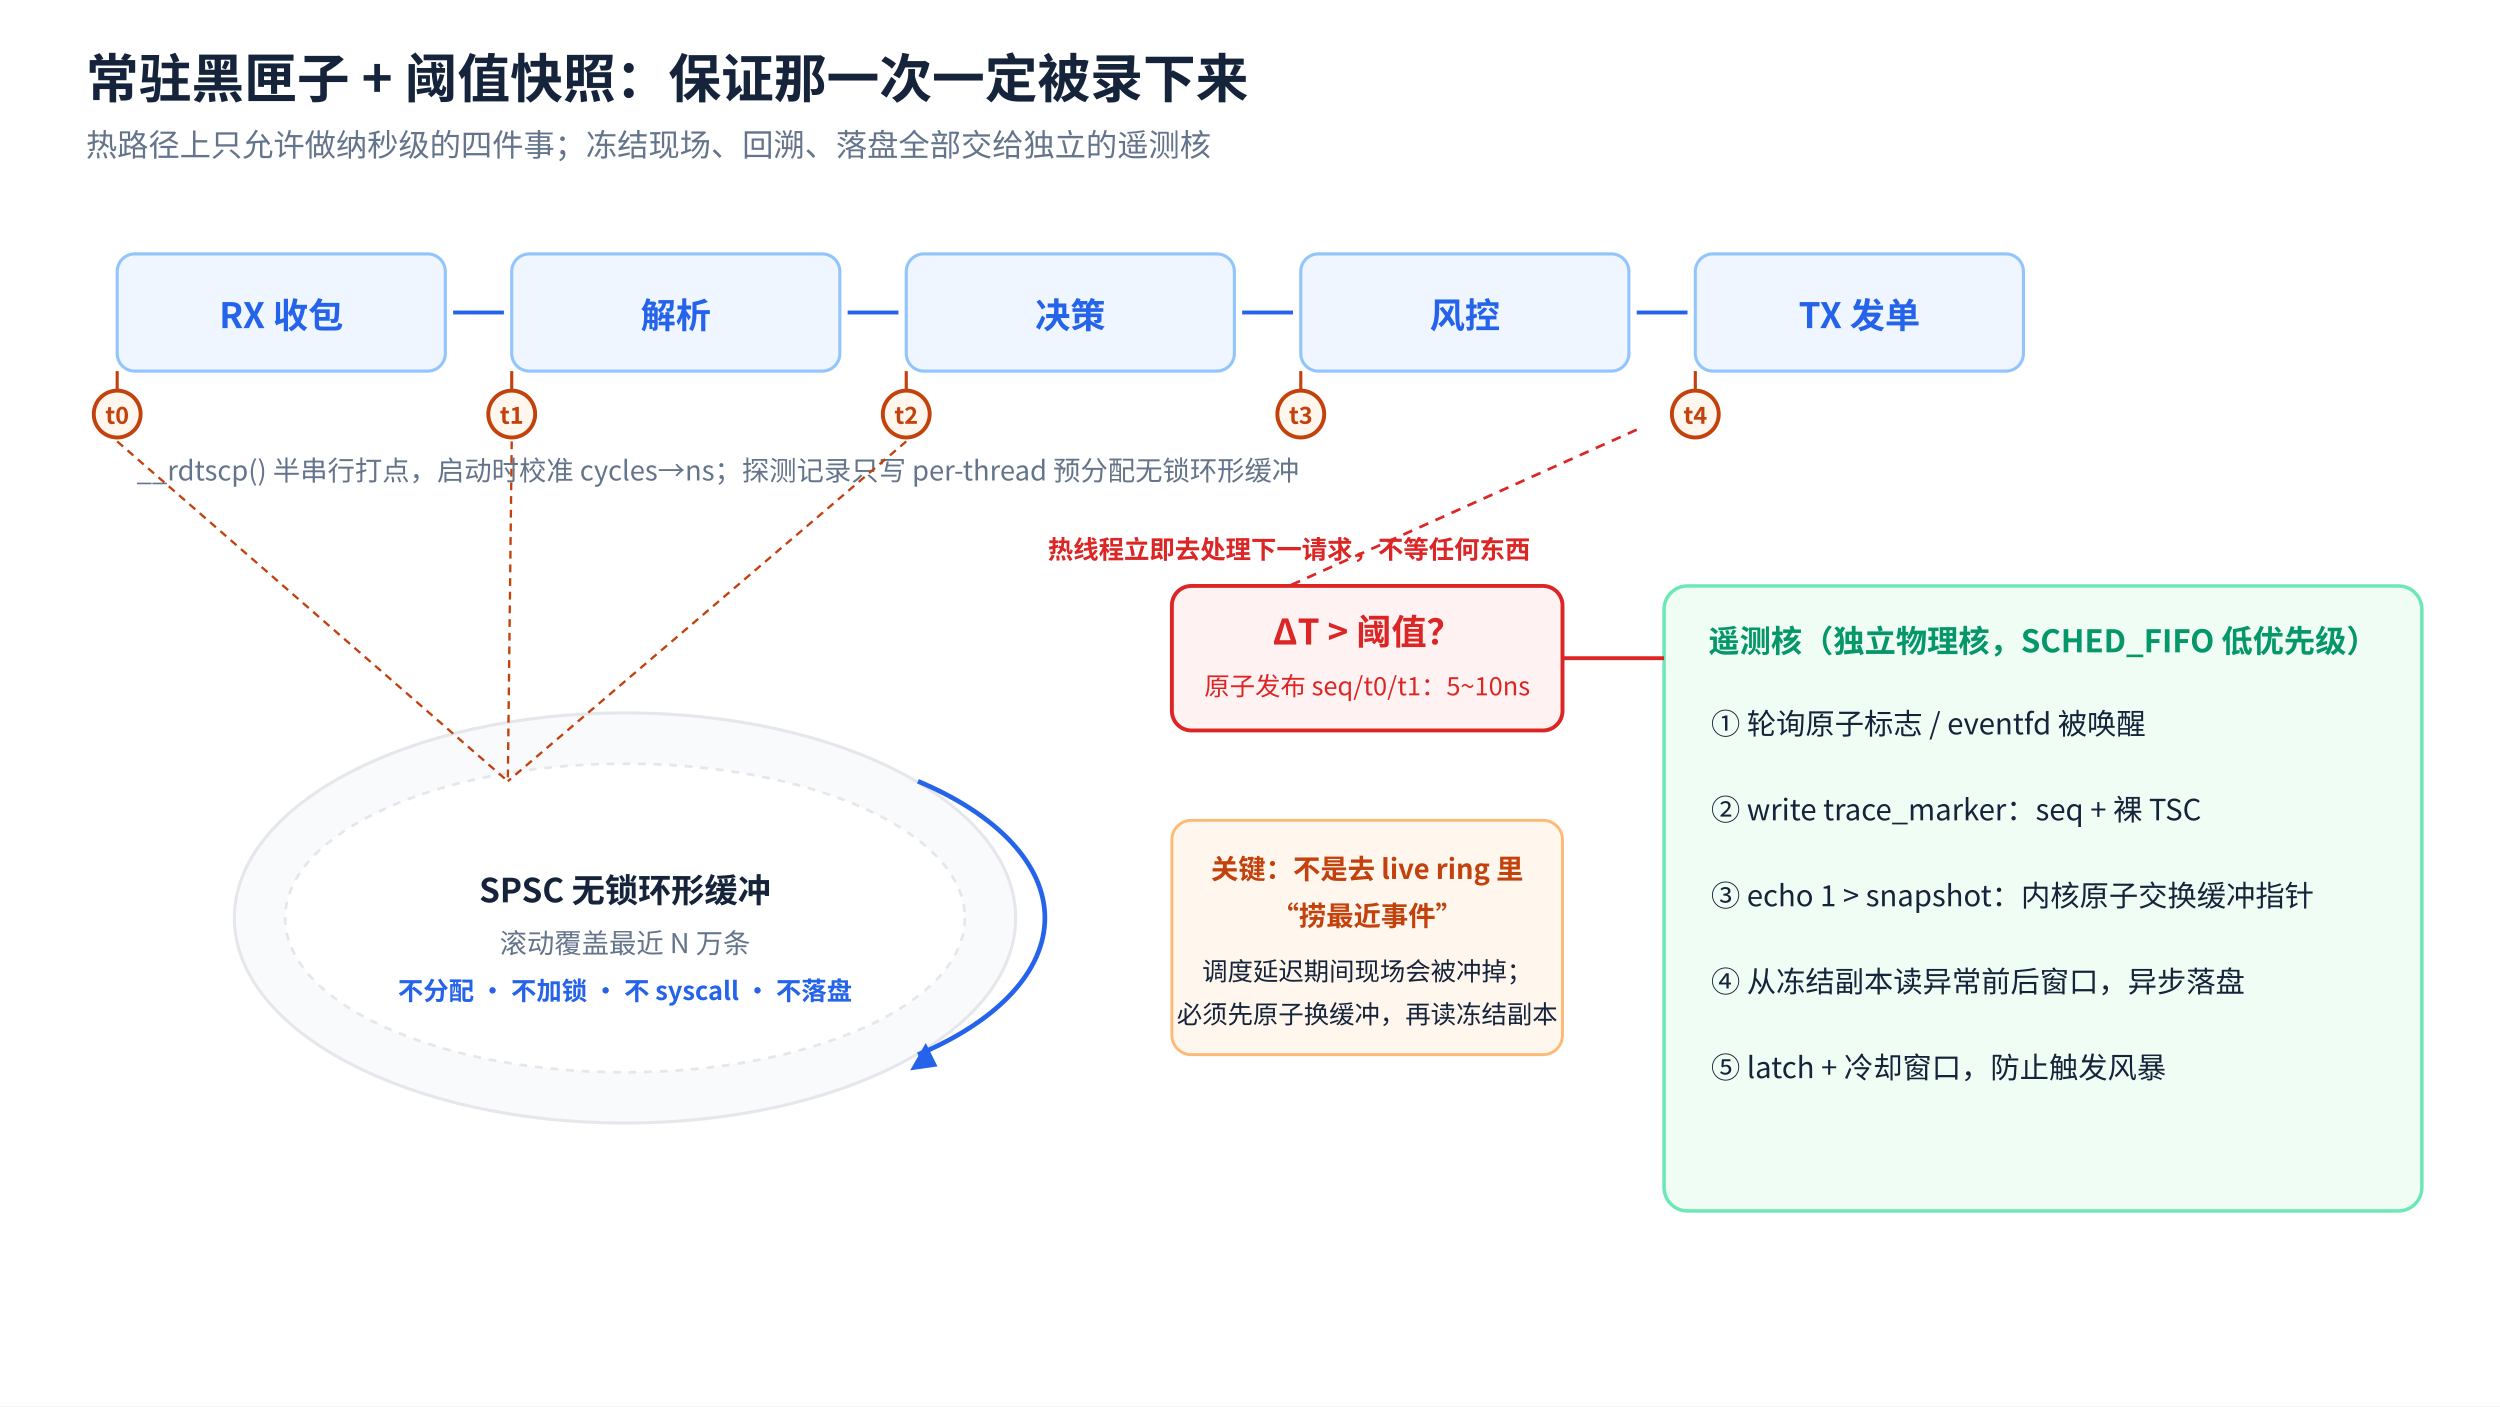
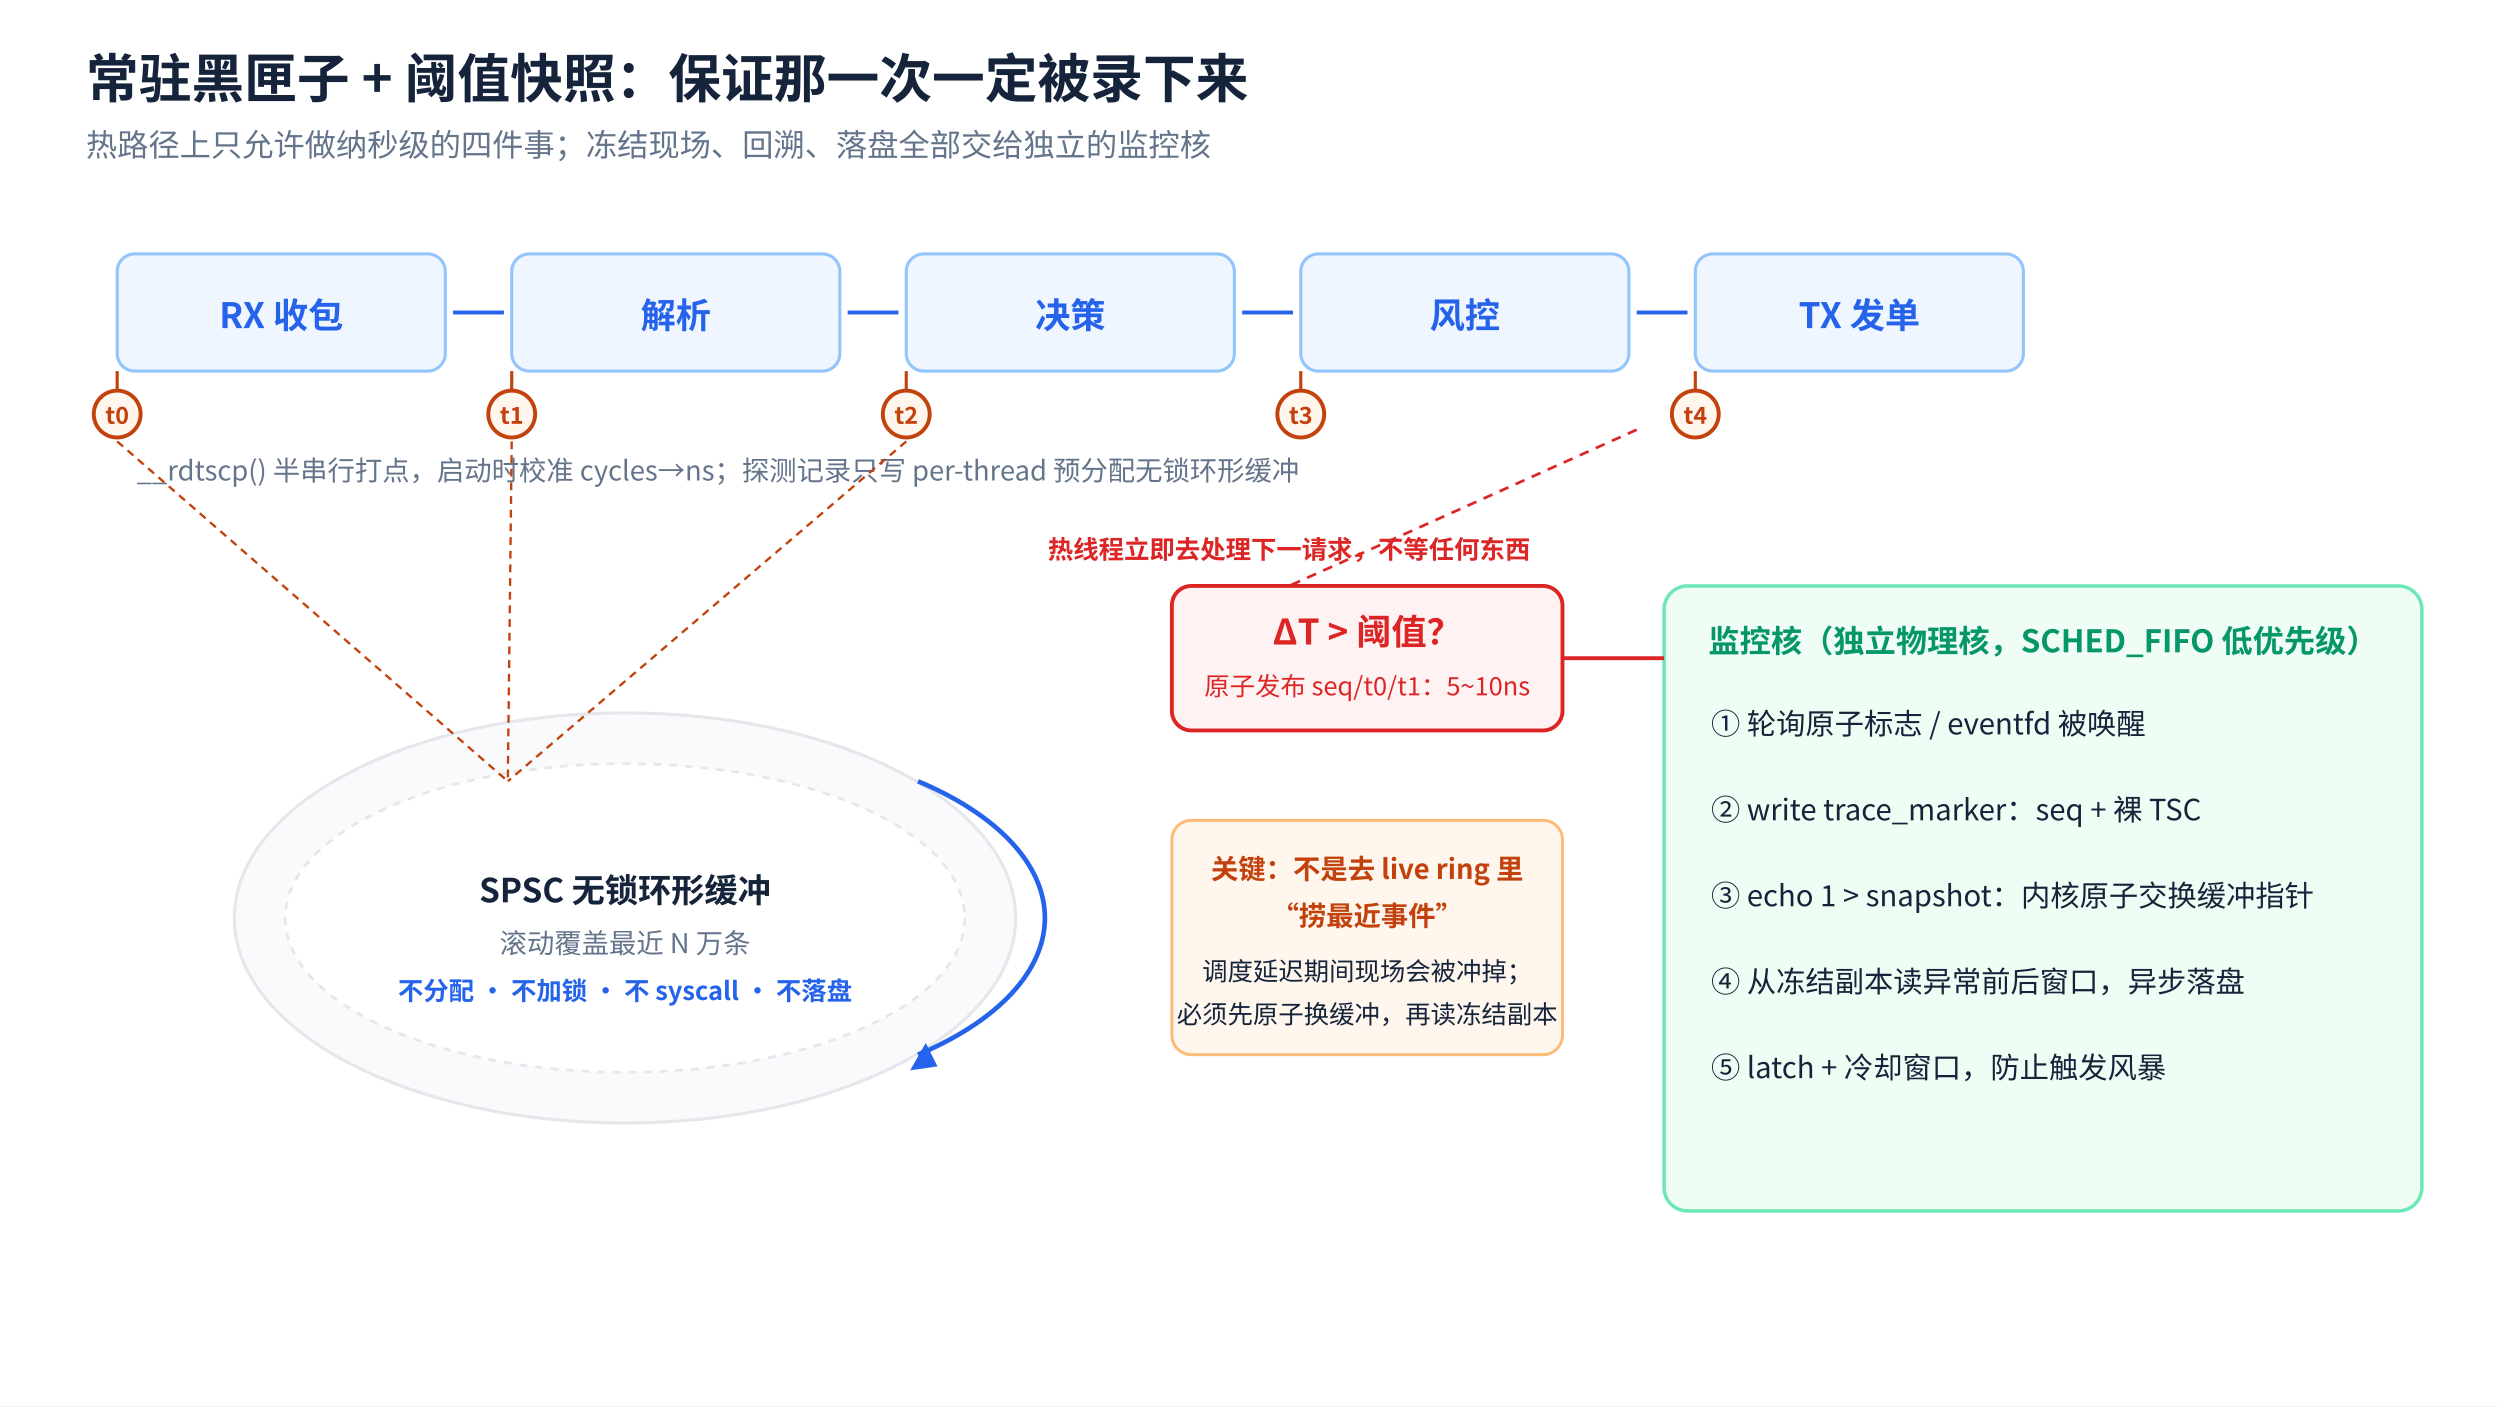
<svg xmlns="http://www.w3.org/2000/svg" width="1280" height="720" viewBox="0 0 1280 720">
  <rect x="0" y="0" width="1280" height="720" fill="#ffffff" />
  <text x="44" y="50" font-family="&quot;PingFang SC&quot;,&quot;Hiragino Sans GB&quot;,&quot;Microsoft YaHei&quot;,&quot;Noto Sans CJK SC&quot;,sans-serif" font-size="27" font-weight="600" fill="#15243b">常驻黑匣子 + 阈值快照：保证那一次一定被录下来</text>
-   <text x="44" y="80" font-family="&quot;PingFang SC&quot;,&quot;Hiragino Sans GB&quot;,&quot;Microsoft YaHei&quot;,&quot;Noto Sans CJK SC&quot;,sans-serif" font-size="16" fill="#64748b">热路径上只允许做纳秒级的四件事；冻结现场、回溯、落盘全部交给独立的遥测核</text>
+   <text x="44" y="80" font-family="&quot;PingFang SC&quot;,&quot;Hiragino Sans GB&quot;,&quot;Microsoft YaHei&quot;,&quot;Noto Sans CJK SC&quot;,sans-serif" font-size="16" fill="#64748b">热路径上只允许做纳秒级的四件事；冻结现场、回溯、落盘全部交给独立的监控核</text>
  <rect x="60" y="130" width="168" height="60" rx="9" fill="#eff6ff" stroke="#93c5fd" stroke-width="1.6" opacity="1.0" />
  <text x="144.0" y="168" font-family="&quot;PingFang SC&quot;,&quot;Hiragino Sans GB&quot;,&quot;Microsoft YaHei&quot;,&quot;Noto Sans CJK SC&quot;,sans-serif" font-size="18" font-weight="600" fill="#2563eb" text-anchor="middle">RX 收包</text>
  <line x1="232" y1="160.0" x2="258" y2="160.0" stroke="#2563eb" stroke-width="2" marker-end="url(#ah)" />
  <rect x="262" y="130" width="168" height="60" rx="9" fill="#eff6ff" stroke="#93c5fd" stroke-width="1.6" opacity="1.0" />
  <text x="346.0" y="168" font-family="&quot;PingFang SC&quot;,&quot;Hiragino Sans GB&quot;,&quot;Microsoft YaHei&quot;,&quot;Noto Sans CJK SC&quot;,sans-serif" font-size="18" font-weight="600" fill="#2563eb" text-anchor="middle">解析</text>
  <line x1="434" y1="160.0" x2="460" y2="160.0" stroke="#2563eb" stroke-width="2" marker-end="url(#ah)" />
  <rect x="464" y="130" width="168" height="60" rx="9" fill="#eff6ff" stroke="#93c5fd" stroke-width="1.6" opacity="1.0" />
  <text x="548.0" y="168" font-family="&quot;PingFang SC&quot;,&quot;Hiragino Sans GB&quot;,&quot;Microsoft YaHei&quot;,&quot;Noto Sans CJK SC&quot;,sans-serif" font-size="18" font-weight="600" fill="#2563eb" text-anchor="middle">决策</text>
  <line x1="636" y1="160.0" x2="662" y2="160.0" stroke="#2563eb" stroke-width="2" marker-end="url(#ah)" />
  <rect x="666" y="130" width="168" height="60" rx="9" fill="#eff6ff" stroke="#93c5fd" stroke-width="1.6" opacity="1.0" />
  <text x="750.0" y="168" font-family="&quot;PingFang SC&quot;,&quot;Hiragino Sans GB&quot;,&quot;Microsoft YaHei&quot;,&quot;Noto Sans CJK SC&quot;,sans-serif" font-size="18" font-weight="600" fill="#2563eb" text-anchor="middle">风控</text>
  <line x1="838" y1="160.0" x2="864" y2="160.0" stroke="#2563eb" stroke-width="2" marker-end="url(#ah)" />
  <rect x="868" y="130" width="168" height="60" rx="9" fill="#eff6ff" stroke="#93c5fd" stroke-width="1.6" opacity="1.0" />
  <text x="952.0" y="168" font-family="&quot;PingFang SC&quot;,&quot;Hiragino Sans GB&quot;,&quot;Microsoft YaHei&quot;,&quot;Noto Sans CJK SC&quot;,sans-serif" font-size="18" font-weight="600" fill="#2563eb" text-anchor="middle">TX 发单</text>
  <circle cx="60" cy="212" r="12" fill="#fff7ed" stroke="#c2410c" stroke-width="2" />
  <text x="60" y="217" font-family="&quot;PingFang SC&quot;,&quot;Hiragino Sans GB&quot;,&quot;Microsoft YaHei&quot;,&quot;Noto Sans CJK SC&quot;,sans-serif" font-size="12" font-weight="600" fill="#c2410c" text-anchor="middle">t0</text>
  <line x1="60" y1="190" x2="60" y2="200" stroke="#c2410c" stroke-width="1.6" />
  <circle cx="262" cy="212" r="12" fill="#fff7ed" stroke="#c2410c" stroke-width="2" />
  <text x="262" y="217" font-family="&quot;PingFang SC&quot;,&quot;Hiragino Sans GB&quot;,&quot;Microsoft YaHei&quot;,&quot;Noto Sans CJK SC&quot;,sans-serif" font-size="12" font-weight="600" fill="#c2410c" text-anchor="middle">t1</text>
  <line x1="262" y1="190" x2="262" y2="200" stroke="#c2410c" stroke-width="1.6" />
  <circle cx="464" cy="212" r="12" fill="#fff7ed" stroke="#c2410c" stroke-width="2" />
  <text x="464" y="217" font-family="&quot;PingFang SC&quot;,&quot;Hiragino Sans GB&quot;,&quot;Microsoft YaHei&quot;,&quot;Noto Sans CJK SC&quot;,sans-serif" font-size="12" font-weight="600" fill="#c2410c" text-anchor="middle">t2</text>
  <line x1="464" y1="190" x2="464" y2="200" stroke="#c2410c" stroke-width="1.6" />
  <circle cx="666" cy="212" r="12" fill="#fff7ed" stroke="#c2410c" stroke-width="2" />
  <text x="666" y="217" font-family="&quot;PingFang SC&quot;,&quot;Hiragino Sans GB&quot;,&quot;Microsoft YaHei&quot;,&quot;Noto Sans CJK SC&quot;,sans-serif" font-size="12" font-weight="600" fill="#c2410c" text-anchor="middle">t3</text>
  <line x1="666" y1="190" x2="666" y2="200" stroke="#c2410c" stroke-width="1.6" />
  <circle cx="868" cy="212" r="12" fill="#fff7ed" stroke="#c2410c" stroke-width="2" />
  <text x="868" y="217" font-family="&quot;PingFang SC&quot;,&quot;Hiragino Sans GB&quot;,&quot;Microsoft YaHei&quot;,&quot;Noto Sans CJK SC&quot;,sans-serif" font-size="12" font-weight="600" fill="#c2410c" text-anchor="middle">t4</text>
  <line x1="868" y1="190" x2="868" y2="200" stroke="#c2410c" stroke-width="1.6" />
  <text x="70" y="246" font-family="&quot;PingFang SC&quot;,&quot;Hiragino Sans GB&quot;,&quot;Microsoft YaHei&quot;,&quot;Noto Sans CJK SC&quot;,sans-serif" font-size="14" font-weight="400" fill="#64748b" text-anchor="start">__rdtscp() 半串行打点，启动时校准 cycles→ns；探测记录只写 per-thread 预分配无锁环形缓冲</text>
  <ellipse cx="320" cy="470" rx="200" ry="105" fill="#f8fafc" stroke="#e5e7eb" stroke-width="1.6" />
  <ellipse cx="320" cy="470" rx="174" ry="79" fill="#ffffff" stroke="#e5e7eb" stroke-width="1.4" stroke-dasharray="4 4" />
  <path d="M 470 400 A 180 91 0 0 1 470 540" fill="none" stroke="#2563eb" stroke-width="2.4" />
  <path d="M466,548 l14,-2 l-6,-12 z" fill="#2563eb" />
  <text x="320" y="462" font-family="&quot;PingFang SC&quot;,&quot;Hiragino Sans GB&quot;,&quot;Microsoft YaHei&quot;,&quot;Noto Sans CJK SC&quot;,sans-serif" font-size="17" font-weight="600" fill="#15243b" text-anchor="middle">SPSC 无锁环形缓冲</text>
  <text x="320" y="488" font-family="&quot;PingFang SC&quot;,&quot;Hiragino Sans GB&quot;,&quot;Microsoft YaHei&quot;,&quot;Noto Sans CJK SC&quot;,sans-serif" font-size="14" font-weight="400" fill="#64748b" text-anchor="middle">滚动覆盖最近 N 万条</text>
  <text x="320" y="512" font-family="&quot;PingFang SC&quot;,&quot;Hiragino Sans GB&quot;,&quot;Microsoft YaHei&quot;,&quot;Noto Sans CJK SC&quot;,sans-serif" font-size="13" font-weight="600" fill="#2563eb" text-anchor="middle">不分配 · 不加锁 · 不 syscall · 不落盘</text>
  <line x1="60" y1="226" x2="260" y2="400" stroke="#c2410c" stroke-width="1.2" stroke-dasharray="4 3" />
  <line x1="262" y1="226" x2="260" y2="400" stroke="#c2410c" stroke-width="1.2" stroke-dasharray="4 3" />
  <line x1="464" y1="226" x2="260" y2="400" stroke="#c2410c" stroke-width="1.2" stroke-dasharray="4 3" />
  <rect x="600" y="300" width="200" height="74" rx="10" fill="#fef2f2" stroke="#dc2626" stroke-width="2" opacity="1.0" />
  <text x="700" y="330" font-family="&quot;PingFang SC&quot;,&quot;Hiragino Sans GB&quot;,&quot;Microsoft YaHei&quot;,&quot;Noto Sans CJK SC&quot;,sans-serif" font-size="18" font-weight="600" fill="#dc2626" text-anchor="middle">ΔT &gt; 阈值？</text>
  <text x="700" y="356" font-family="&quot;PingFang SC&quot;,&quot;Hiragino Sans GB&quot;,&quot;Microsoft YaHei&quot;,&quot;Noto Sans CJK SC&quot;,sans-serif" font-size="13" font-weight="400" fill="#dc2626" text-anchor="middle">原子发布 seq/t0/t1：5~10ns</text>
  <line x1="838" y1="220" x2="660" y2="300" stroke="#dc2626" stroke-width="1.4" stroke-dasharray="5 4" />
  <text x="660" y="286" font-family="&quot;PingFang SC&quot;,&quot;Hiragino Sans GB&quot;,&quot;Microsoft YaHei&quot;,&quot;Noto Sans CJK SC&quot;,sans-serif" font-size="13" font-weight="600" fill="#dc2626" text-anchor="middle">热线程立即去处理下一请求，不等任何东西</text>
  <rect x="852" y="300" width="388" height="320" rx="12" fill="#f0fdf4" stroke="#6ee7b7" stroke-width="1.8" opacity="1.0" />
-   <text x="1046.0" y="334" font-family="&quot;PingFang SC&quot;,&quot;Hiragino Sans GB&quot;,&quot;Microsoft YaHei&quot;,&quot;Noto Sans CJK SC&quot;,sans-serif" font-size="16" font-weight="600" fill="#059669" text-anchor="middle">遥测核（独立物理核，SCHED_FIFO 低优先级）</text>
+   <text x="1046.0" y="334" font-family="&quot;PingFang SC&quot;,&quot;Hiragino Sans GB&quot;,&quot;Microsoft YaHei&quot;,&quot;Noto Sans CJK SC&quot;,sans-serif" font-size="16" font-weight="600" fill="#059669" text-anchor="middle">监控核（独立物理核，SCHED_FIFO 低优先级）</text>
  <text x="876" y="376" font-family="&quot;PingFang SC&quot;,&quot;Hiragino Sans GB&quot;,&quot;Microsoft YaHei&quot;,&quot;Noto Sans CJK SC&quot;,sans-serif" font-size="15" font-weight="400" fill="#15243b" text-anchor="start">① 轮询原子标志 / eventfd 被唤醒</text>
  <text x="876" y="420" font-family="&quot;PingFang SC&quot;,&quot;Hiragino Sans GB&quot;,&quot;Microsoft YaHei&quot;,&quot;Noto Sans CJK SC&quot;,sans-serif" font-size="15" font-weight="400" fill="#15243b" text-anchor="start">② write trace_marker：seq + 裸 TSC</text>
  <text x="876" y="464" font-family="&quot;PingFang SC&quot;,&quot;Hiragino Sans GB&quot;,&quot;Microsoft YaHei&quot;,&quot;Noto Sans CJK SC&quot;,sans-serif" font-size="15" font-weight="400" fill="#15243b" text-anchor="start">③ echo 1 &gt; snapshot：内核原子交换缓冲指针</text>
  <text x="876" y="508" font-family="&quot;PingFang SC&quot;,&quot;Hiragino Sans GB&quot;,&quot;Microsoft YaHei&quot;,&quot;Noto Sans CJK SC&quot;,sans-serif" font-size="15" font-weight="400" fill="#15243b" text-anchor="start">④ 从冻结副本读异常前后窗口，异步落盘</text>
  <text x="876" y="552" font-family="&quot;PingFang SC&quot;,&quot;Hiragino Sans GB&quot;,&quot;Microsoft YaHei&quot;,&quot;Noto Sans CJK SC&quot;,sans-serif" font-size="15" font-weight="400" fill="#15243b" text-anchor="start">⑤ latch + 冷却窗口，防止触发风暴</text>
  <line x1="800" y1="337" x2="852" y2="337" stroke="#dc2626" stroke-width="2" marker-end="url(#ah)" />
  <rect x="600" y="420" width="200" height="120" rx="10" fill="#fff7ed" stroke="#fdba74" stroke-width="1.5" opacity="1.0" />
  <text x="700" y="450" font-family="&quot;PingFang SC&quot;,&quot;Hiragino Sans GB&quot;,&quot;Microsoft YaHei&quot;,&quot;Noto Sans CJK SC&quot;,sans-serif" font-size="14" font-weight="600" fill="#c2410c" text-anchor="middle">关键：不是去 live ring 里</text>
  <text x="700" y="474" font-family="&quot;PingFang SC&quot;,&quot;Hiragino Sans GB&quot;,&quot;Microsoft YaHei&quot;,&quot;Noto Sans CJK SC&quot;,sans-serif" font-size="14" font-weight="600" fill="#c2410c" text-anchor="middle">“捞最近事件”</text>
  <text x="700" y="502" font-family="&quot;PingFang SC&quot;,&quot;Hiragino Sans GB&quot;,&quot;Microsoft YaHei&quot;,&quot;Noto Sans CJK SC&quot;,sans-serif" font-size="13" font-weight="400" fill="#15243b" text-anchor="middle">调度延迟期间现场会被冲掉；</text>
  <text x="700" y="524" font-family="&quot;PingFang SC&quot;,&quot;Hiragino Sans GB&quot;,&quot;Microsoft YaHei&quot;,&quot;Noto Sans CJK SC&quot;,sans-serif" font-size="13" font-weight="400" fill="#15243b" text-anchor="middle">必须先原子换缓冲，再读冻结副本</text>
</svg>
